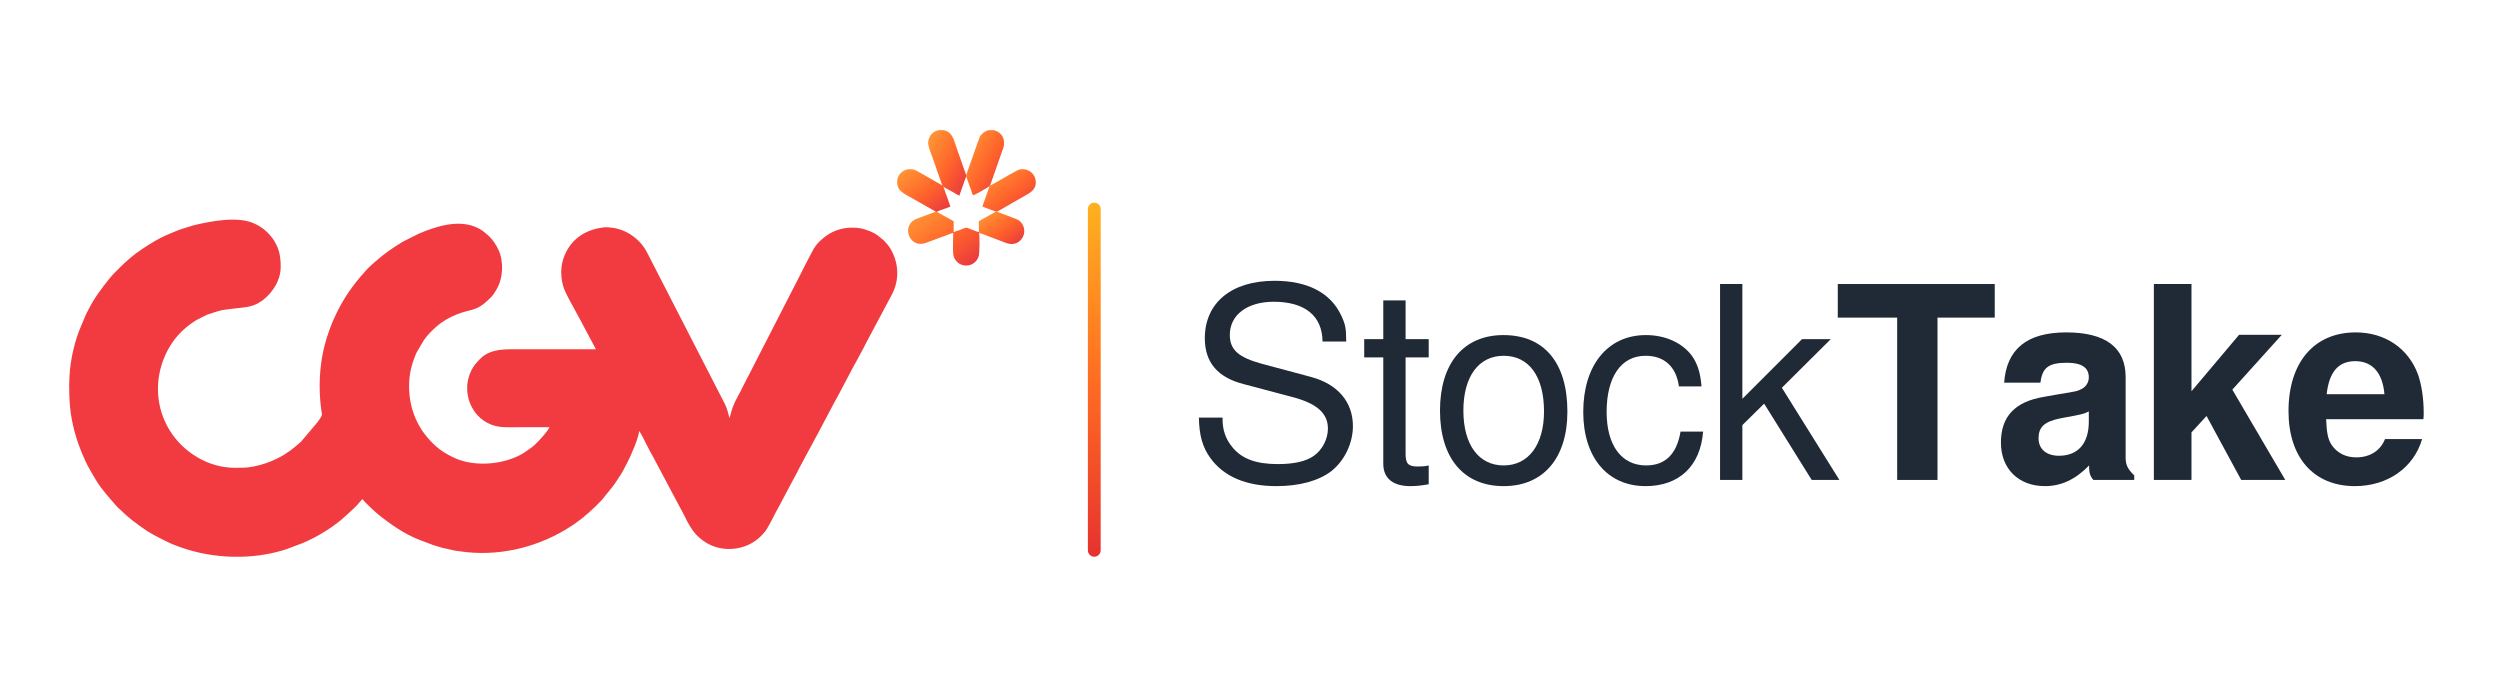
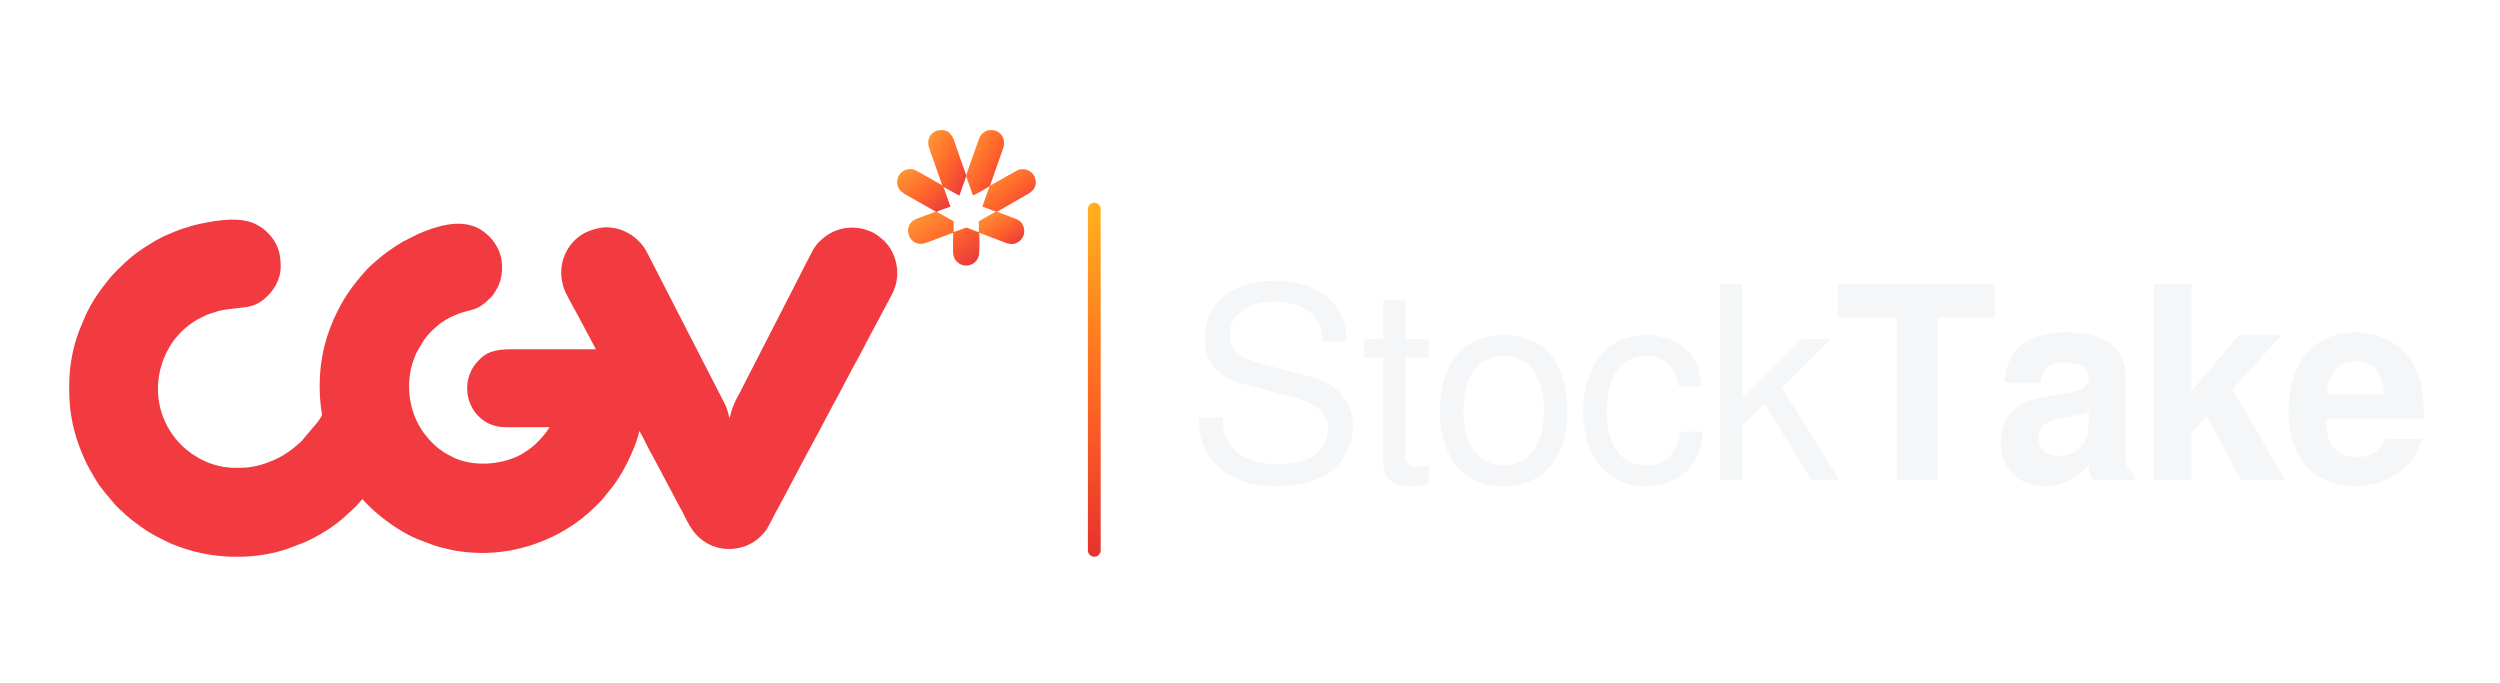
<svg xmlns="http://www.w3.org/2000/svg" width="1172" height="320" viewBox="0 0 1172 320" role="img" aria-labelledby="title">
  <defs>
    <linearGradient id="cgv-spark" x1="0" y1="0" x2="1" y2="1">
      <stop offset="0" stop-color="#FF9D35" />
      <stop offset="0.55" stop-color="#FF632B" />
      <stop offset="1" stop-color="#E63341" />
    </linearGradient>
    <linearGradient id="divider-gradient" x1="0" y1="0" x2="0" y2="1">
      <stop offset="0" stop-color="#FFB11F" />
      <stop offset="0.52" stop-color="#FF6A22" />
      <stop offset="1" stop-color="#E6322F" />
    </linearGradient>
  </defs>
  <svg x="32" y="61" width="454" height="200" viewBox="0 0 212.881 93.955" aria-hidden="true">
    <g transform="translate(352.4546,36.48325)">
      <g transform="matrix(0.0254,0,0,0.0254,-369.3456,-139.4803)" style="clip-rule:evenodd;fill-rule:evenodd;image-rendering:optimizeQuality;shape-rendering:geometricPrecision;text-rendering:geometricPrecision">
        <path d="m 665,6250 c 0,155 6,256 43,404 23,92 56,177 94,262 27,60 61,115 94,171 49,83 114,151 175,223 20,24 47,43 68,65 15,16 30,27 47,41 9,8 13,12 23,20 l 77,57 c 87,64 138,85 226,130 38,19 83,37 125,51 140,49 290,76 442,80 h 83 c 136,-4 271,-26 397,-69 l 142,-54 c 120,-52 264,-140 359,-229 34,-32 69,-61 101,-95 16,-17 30,-37 48,-53 12,22 116,118 137,134 102,83 221,165 344,215 l 135,51 c 25,8 47,14 73,22 l 112,25 c 16,2 30,5 43,6 316,47 640,-24 913,-186 17,-10 29,-19 46,-29 31,-18 59,-41 88,-62 15,-11 28,-21 41,-34 8,-7 12,-9 20,-16 l 61,-56 c 3,-3 1,-1 5,-5 0,0 1,-1 2,-2 l 18,-18 c 14,-16 33,-31 46,-48 32,-43 59,-71 100,-126 11,-15 20,-29 30,-45 20,-30 40,-61 56,-94 9,-19 17,-31 26,-49 31,-61 97,-211 102,-273 19,22 45,81 59,107 20,36 36,74 58,109 l 231,435 c 7,15 13,22 20,36 27,54 65,133 99,178 33,44 69,76 117,105 135,81 316,67 438,-29 12,-9 21,-17 31,-27 20,-20 40,-41 55,-66 35,-57 75,-145 104,-193 8,-14 13,-24 20,-38 l 103,-194 c 8,-16 15,-26 22,-40 45,-91 97,-181 144,-271 l 64,-119 c 56,-103 108,-208 166,-311 l 124,-235 c 8,-14 13,-23 21,-38 8,-16 14,-24 22,-40 l 42,-79 c 8,-13 13,-25 20,-39 l 228,-428 c 71,-129 65,-279 -9,-404 -8,-14 -14,-20 -23,-33 l -32,-36 c -5,-5 -2,-2 -7,-6 l -45,-37 c -34,-26 -71,-41 -112,-54 -56,-19 -129,-21 -191,-9 -89,18 -150,59 -210,117 -16,16 -37,44 -48,63 l -56,107 c -6,12 -13,23 -19,36 -12,24 -24,49 -37,74 l -445,868 c -6,12 -13,24 -19,36 l -36,71 c -4,7 -5,10 -9,17 -3,6 -2,4 -4,9 -3,5 -2,5 -5,11 -35,62 -68,122 -85,192 l -9,30 c 0,1 -1,4 -2,5 -3,7 -1,3 -3,6 -9,-40 -20,-84 -39,-121 -6,-12 -12,-24 -19,-37 L 5684,5132 c -4,-7 -5,-9 -9,-17 -54,-108 -174,-200 -306,-214 -14,-1 -41,-5 -52,-4 -147,12 -270,78 -339,207 -51,95 -59,198 -30,302 19,69 83,169 118,238 7,14 13,24 21,38 l 145,273 c -241,0 -481,0 -722,0 -108,0 -206,8 -280,82 -33,33 -57,59 -78,102 -88,175 -10,400 174,470 73,28 142,22 239,22 88,0 176,0 265,0 -12,22 -30,46 -46,65 -66,76 -88,100 -178,158 -7,5 -9,6 -16,10 -7,3 -11,6 -19,10 -170,87 -413,101 -583,15 -52,-26 -101,-55 -144,-94 -43,-38 -80,-81 -114,-128 -11,-16 -20,-32 -30,-49 -93,-162 -114,-376 -54,-554 10,-29 19,-55 31,-80 l 63,-107 c 30,-44 68,-82 108,-117 51,-46 111,-80 175,-106 139,-56 169,-18 300,-150 19,-19 33,-44 47,-67 58,-95 65,-245 17,-345 -20,-42 -45,-80 -77,-113 l -12,-11 c -27,-24 -54,-47 -87,-63 -163,-82 -362,-17 -517,49 l -135,68 c -88,53 -155,99 -234,168 -33,28 -77,67 -102,100 l -28,31 c -53,63 -102,127 -145,198 -21,35 -38,65 -57,103 -97,193 -156,402 -156,654 0,71 5,139 14,205 1,7 6,32 6,40 -1,18 -29,52 -40,68 l -142,168 -60,51 c -8,6 -15,12 -24,19 -10,7 -17,11 -27,19 -99,72 -268,136 -397,136 -39,0 -82,3 -122,-2 -16,-2 -25,-3 -41,-5 -44,-7 -100,-23 -138,-39 -160,-66 -289,-186 -364,-341 -103,-215 -85,-462 36,-665 56,-94 138,-172 232,-229 l 89,-45 99,-32 c 34,-10 73,-14 111,-19 102,-15 178,-7 263,-67 6,-4 12,-9 19,-14 81,-66 148,-167 148,-283 0,-87 -11,-150 -52,-219 -6,-10 -10,-18 -18,-28 -43,-57 -87,-95 -154,-127 -146,-71 -389,-20 -526,12 l -102,31 c -24,8 -42,15 -64,24 -22,9 -42,18 -64,27 -80,33 -156,82 -227,129 -71,47 -135,104 -195,164 -31,31 -58,57 -85,91 -67,83 -131,169 -179,265 -6,12 -11,19 -16,30 -6,13 -9,20 -14,31 l -52,125 c -52,138 -85,301 -85,454 z" fill="#F13B40" />
        <path d="m 8553,4947 1,-7 c -17,-4 -38,-13 -54,-19 -69,-26 -44,-26 -111,-1 -17,6 -41,13 -55,20 v -95 l -147,-82 -10,-1 c -37,17 -157,56 -181,69 -118,66 -39,257 102,200 l 183,-68 c 12,-4 36,-16 49,-17 0,43 -5,161 2,194 17,81 114,118 182,64 18,-14 33,-37 39,-63 5,-23 9,-173 0,-196 z" fill="url(#cgv-spark)" />
        <path d="m 8443,4444 v 13 l 58,163 c 15,-1 106,-55 126,-67 10,-6 10,-13 14,-3 7,-11 -2,-5 9,-15 l 107,-305 c 9,-26 15,-34 14,-67 0,-59 -44,-100 -94,-108 h -35 c -22,4 -43,14 -61,32 -18,18 -20,25 -30,51 z" fill="url(#cgv-spark)" />
        <path d="m 8237,4537 6,9 105,58 c 13,8 24,12 35,20 l 59,-167 v -13 l -86,-245 c -18,-51 -32,-127 -103,-142 -3,-1 -7,-1 -10,-2 h -34 c -50,7 -92,45 -96,106 -2,32 24,96 36,127 16,42 28,83 43,123 8,20 14,40 21,60 4,12 6,20 11,32 5,13 8,19 11,33 z" fill="url(#cgv-spark)" />
        <path d="m 8651,4535 c -11,10 -2,4 -9,15 l -59,168 118,44 h 10 l 244,-140 c 43,-24 106,-56 88,-141 -14,-64 -79,-99 -140,-84 -22,6 -167,92 -200,110 -18,10 -33,20 -51,28 z" fill="url(#cgv-spark)" />
        <path d="m 8178,4763 10,1 c 12,-10 100,-37 118,-46 -6,-13 -10,-29 -15,-43 l -31,-87 c -4,-13 -10,-31 -16,-43 l -6,-9 -148,-85 c -13,-7 -86,-50 -100,-54 -18,-5 -53,-5 -71,2 -34,12 -68,46 -73,84 -14,102 63,123 136,167 l 148,84 c 11,6 42,22 49,28 z" fill="url(#cgv-spark)" />
        <path d="m 8554,4940 -1,7 c 15,1 78,26 95,33 15,6 29,11 45,17 l 92,35 c 52,21 103,11 137,-32 45,-57 24,-138 -32,-168 -14,-7 -29,-12 -45,-18 l -136,-52 h -10 l -147,83 1,95 z" fill="url(#cgv-spark)" />
      </g>
    </g>
  </svg>
  <rect x="510" y="95" width="6" height="166" rx="3" fill="url(#divider-gradient)" />
-   <g fill="#202936">
+   <g fill="#F5F6F8">
    <path transform="translate(556.000 225) scale(0.126 -0.126)" d="M596 515C596 565 593 579 577 613C537 697 452 741 329 741C169 741 70 659 70 527C70 438 117 382 213 357L394 309C487 285 528 248 528 191C528 152 507 112 476 90C447 69 401 59 342 59C262 59 209 78 174 120C147 152 135 187 136 232H48C49 165 62 121 91 81C141 12 225 -23 336 -23C423 -23 494 -3 541 33C590 72 621 137 621 200C621 290 565 356 466 383L283 432C195 456 163 484 163 540C163 614 228 663 326 663C442 663 507 611 508 515Z" />
    <path transform="translate(637.774 225) scale(0.126 -0.126)" d="M254 524H168V668H85V524H14V456H85V60C85 6 121 -23 186 -23C208 -23 226 -21 254 -16V54C242 51 231 50 214 50C178 50 168 60 168 97V456H254Z" />
    <path transform="translate(670.534 225) scale(0.126 -0.126)" d="M272 539C124 539 36 434 36 258C36 81 124 -23 273 -23C421 -23 510 82 510 254C510 436 424 539 272 539ZM273 462C367 462 423 385 423 255C423 131 365 54 273 54C180 54 123 131 123 258C123 385 180 462 273 462Z" />
    <path transform="translate(738.322 225) scale(0.126 -0.126)" d="M471 348C467 399 456 432 436 461C400 510 337 539 264 539C122 539 31 427 31 253C31 84 121 -23 263 -23C388 -23 467 52 477 180H393C379 96 336 54 265 54C173 54 118 129 118 253C118 384 172 462 263 462C333 462 377 421 387 348Z" />
    <path transform="translate(799.054 225) scale(0.126 -0.126)" d="M141 729H58V0H141V204L222 284L399 0H502L288 343L470 524H363L141 302Z" />
    <path transform="translate(859.786 225) scale(0.126 -0.126)" d="M385 604H598V729H14V604H235V0H385Z" />
    <path transform="translate(934.504 225) scale(0.126 -0.126)" d="M524 17C500 40 492 56 492 83V383C492 493 417 549 271 549C125 549 49 487 40 362H175C182 418 205 436 274 436C328 436 355 418 355 382C355 364 346 349 331 340C312 330 312 330 243 319L187 309C80 291 28 236 28 139C28 42 93 -23 192 -23C252 -23 306 2 356 54C356 26 359 16 372 0H524ZM355 217C355 136 315 90 244 90C197 90 168 115 168 155C168 197 190 217 248 229L296 238C333 245 339 247 355 255Z" />
    <path transform="translate(1002.292 225) scale(0.126 -0.126)" d="M199 330V729H59V0H199V177L255 238L384 0H548L351 336L535 540H376Z" />
    <path transform="translate(1070.080 225) scale(0.126 -0.126)" d="M524 226C525 238 525 243 525 250C525 304 517 354 504 392C468 490 381 549 272 549C117 549 22 437 22 256C22 83 116 -23 269 -23C390 -23 488 45 519 152H381C364 109 325 84 274 84C234 84 202 101 182 131C169 151 164 175 162 226ZM164 319C173 402 208 442 270 442C334 442 372 399 379 319Z" />
  </g>
</svg>
